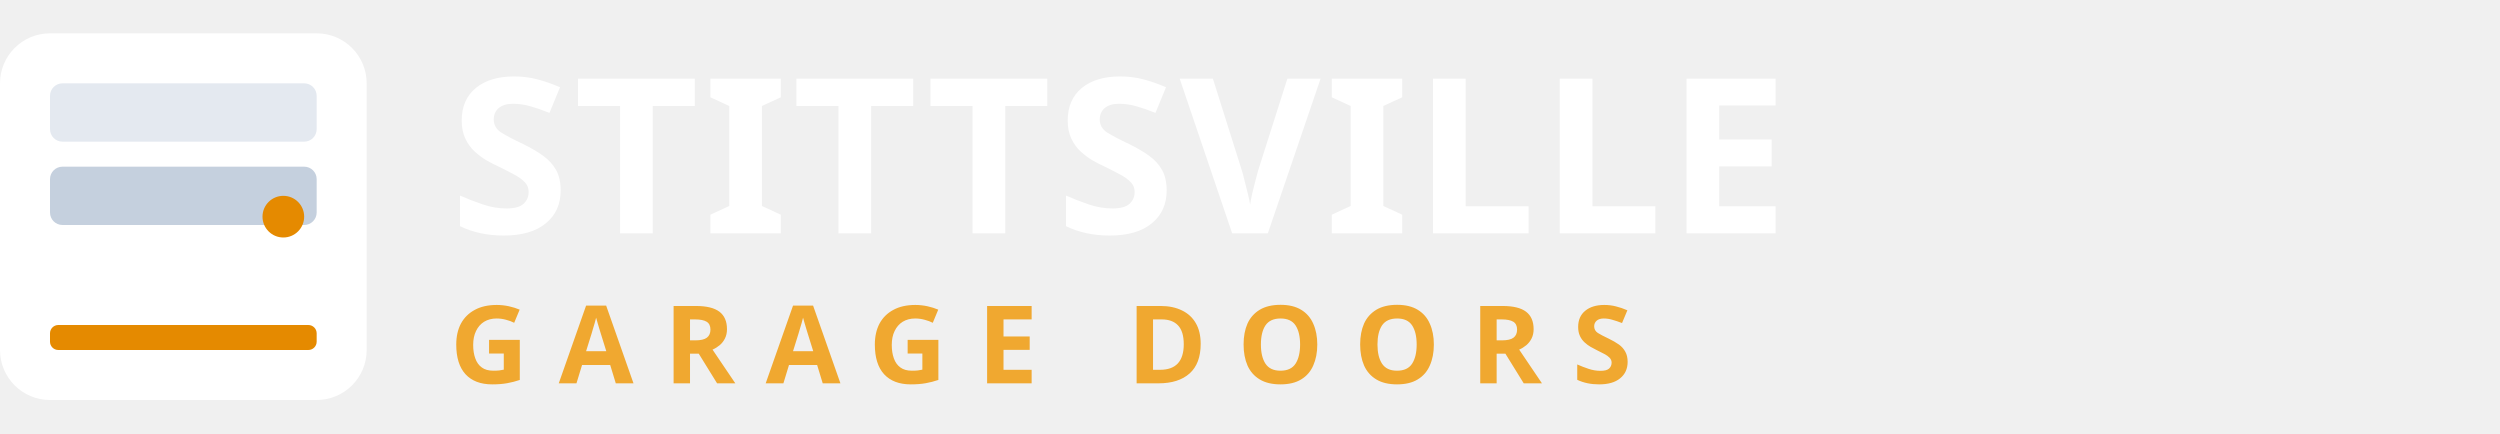
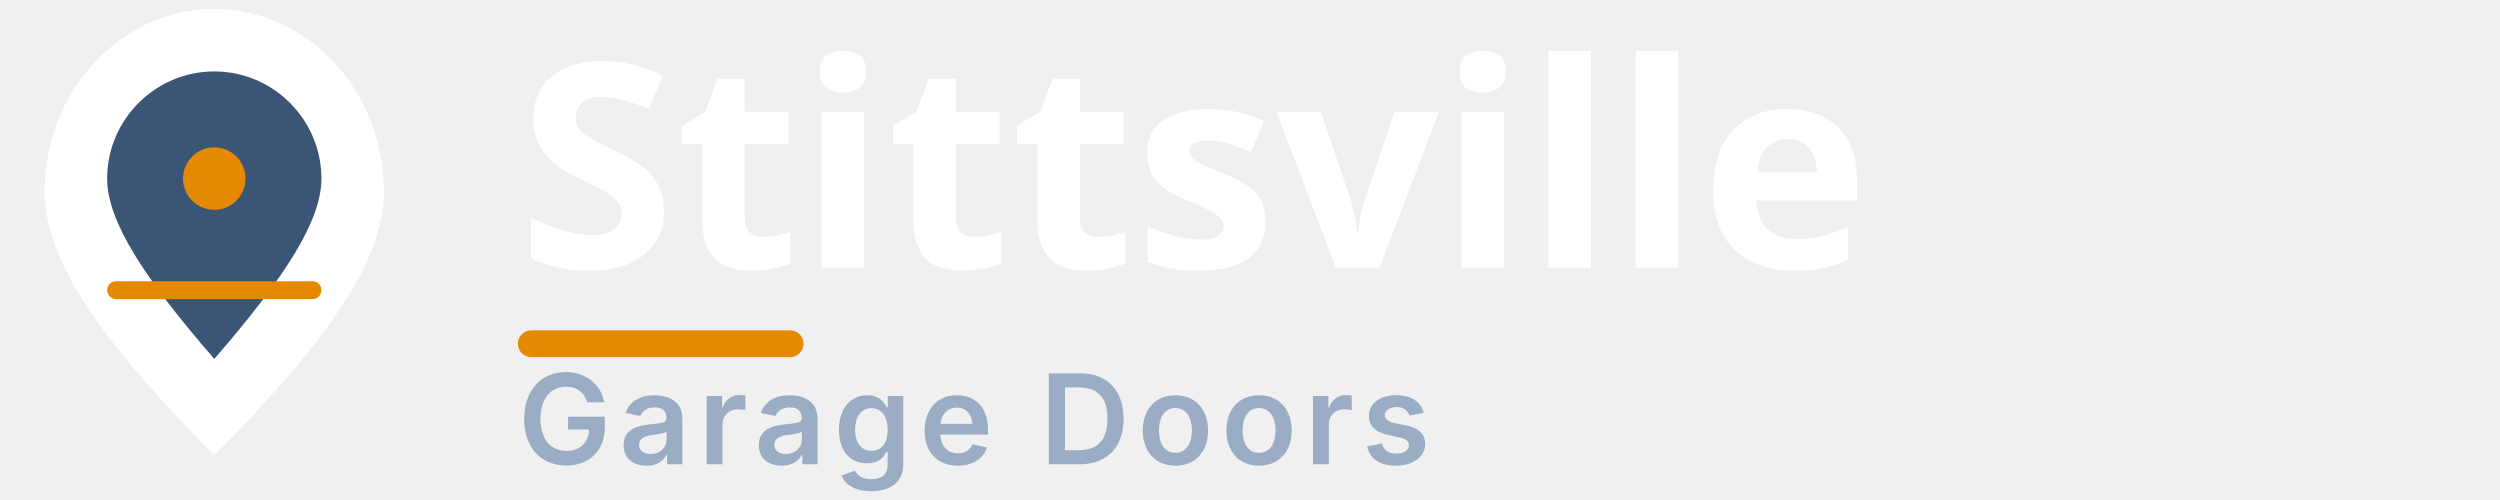
- <svg xmlns="http://www.w3.org/2000/svg" viewBox="0 0 300 52" fill="none" role="img" aria-label="Stittsville Garage Doors">
-   <rect x="0" y="4" width="44" height="44" rx="6" fill="#ffffff" />
-   <rect x="6" y="10" width="32" height="7" rx="1.5" fill="#e4e9f0" />
-   <rect x="6" y="20" width="32" height="7" rx="1.5" fill="#c5d0de" />
-   <rect x="6" y="30" width="32" height="7" rx="1.5" fill="#ffffff" />
-   <rect x="6" y="39" width="32" height="3" rx="1" fill="#e58a00" />
-   <circle cx="34" cy="26" r="2.5" fill="#e58a00" />
-   <text x="54" y="28" font-family="'Barlow Condensed', 'Arial Narrow', system-ui, sans-serif" font-weight="800" font-size="26" letter-spacing="0.02em" fill="#ffffff">STITTSVILLE</text>
-   <text x="54" y="46" font-family="'Barlow Condensed', 'Arial Narrow', system-ui, sans-serif" font-weight="600" font-size="13" letter-spacing="0.28em" fill="#f0a830">GARAGE DOORS</text>
+ <svg xmlns="http://www.w3.org/2000/svg" viewBox="0 0 280 56" fill="none" role="img" aria-label="Stittsville Garage Doors">
+   <g transform="translate(2, 0)">
+     <path d="M22 1C11.5 1 3 10.2 3 21.5c0 8.2 7.4 17.8 19 29.5 11.6-11.7 19-21.3 19-29.5C41 10.2 32.5 1 22 1z" fill="#ffffff" />
+     <path d="M22 8c-6.6 0-12 5.4-12 12 0 4.8 4.2 11.2 12 20.2 7.8-9 12-15.4 12-20.2 0-6.6-5.4-12-12-12z" fill="#3b5577" />
+     <circle cx="22" cy="20" r="3.5" fill="#e58a00" />
+     <path d="M11 32.5h22" stroke="#e58a00" stroke-width="2" stroke-linecap="round" />
+   </g>
+   <text x="58" y="30" font-family="'Barlow Condensed', 'Arial Narrow', system-ui, sans-serif" font-weight="800" font-size="32" fill="#ffffff">Stittsville</text>
+   <rect x="58" y="37" width="32" height="3" rx="1.5" fill="#e58a00" />
+   <text x="58" y="52" font-family="Inter, system-ui, sans-serif" font-weight="600" font-size="14" letter-spacing="0.06em" fill="#9aadc4">Garage Doors</text>
</svg>
